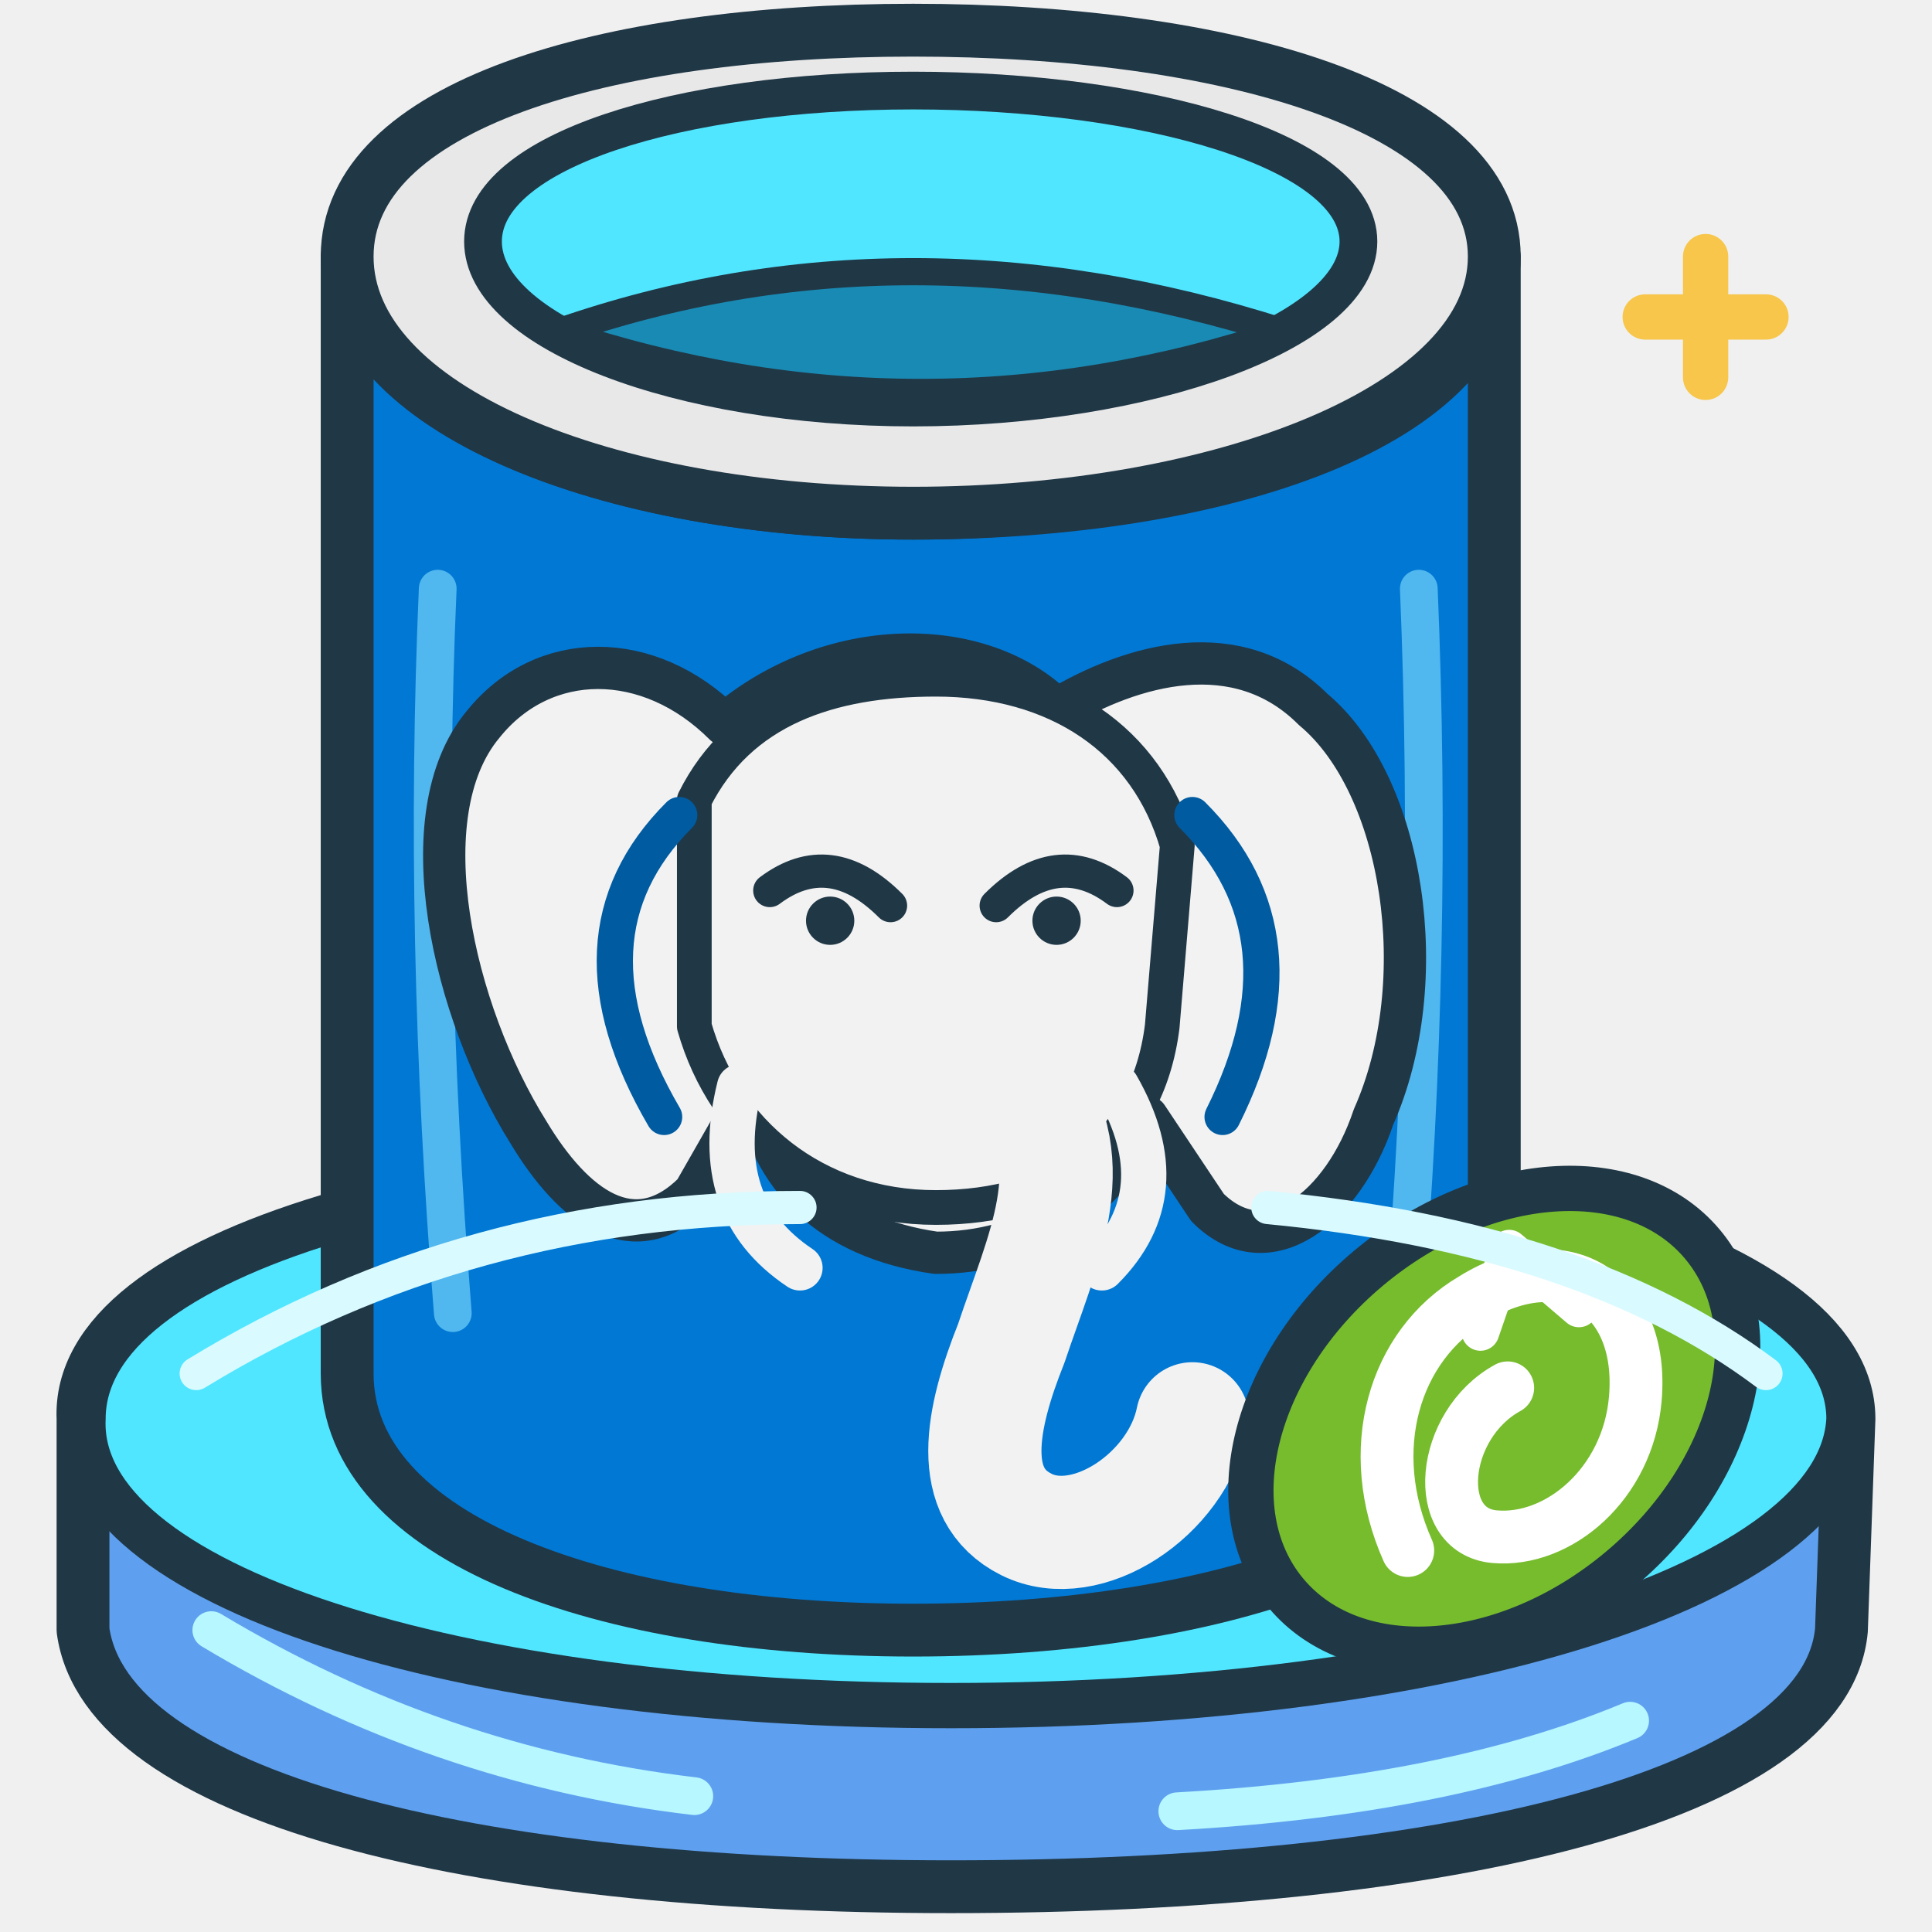
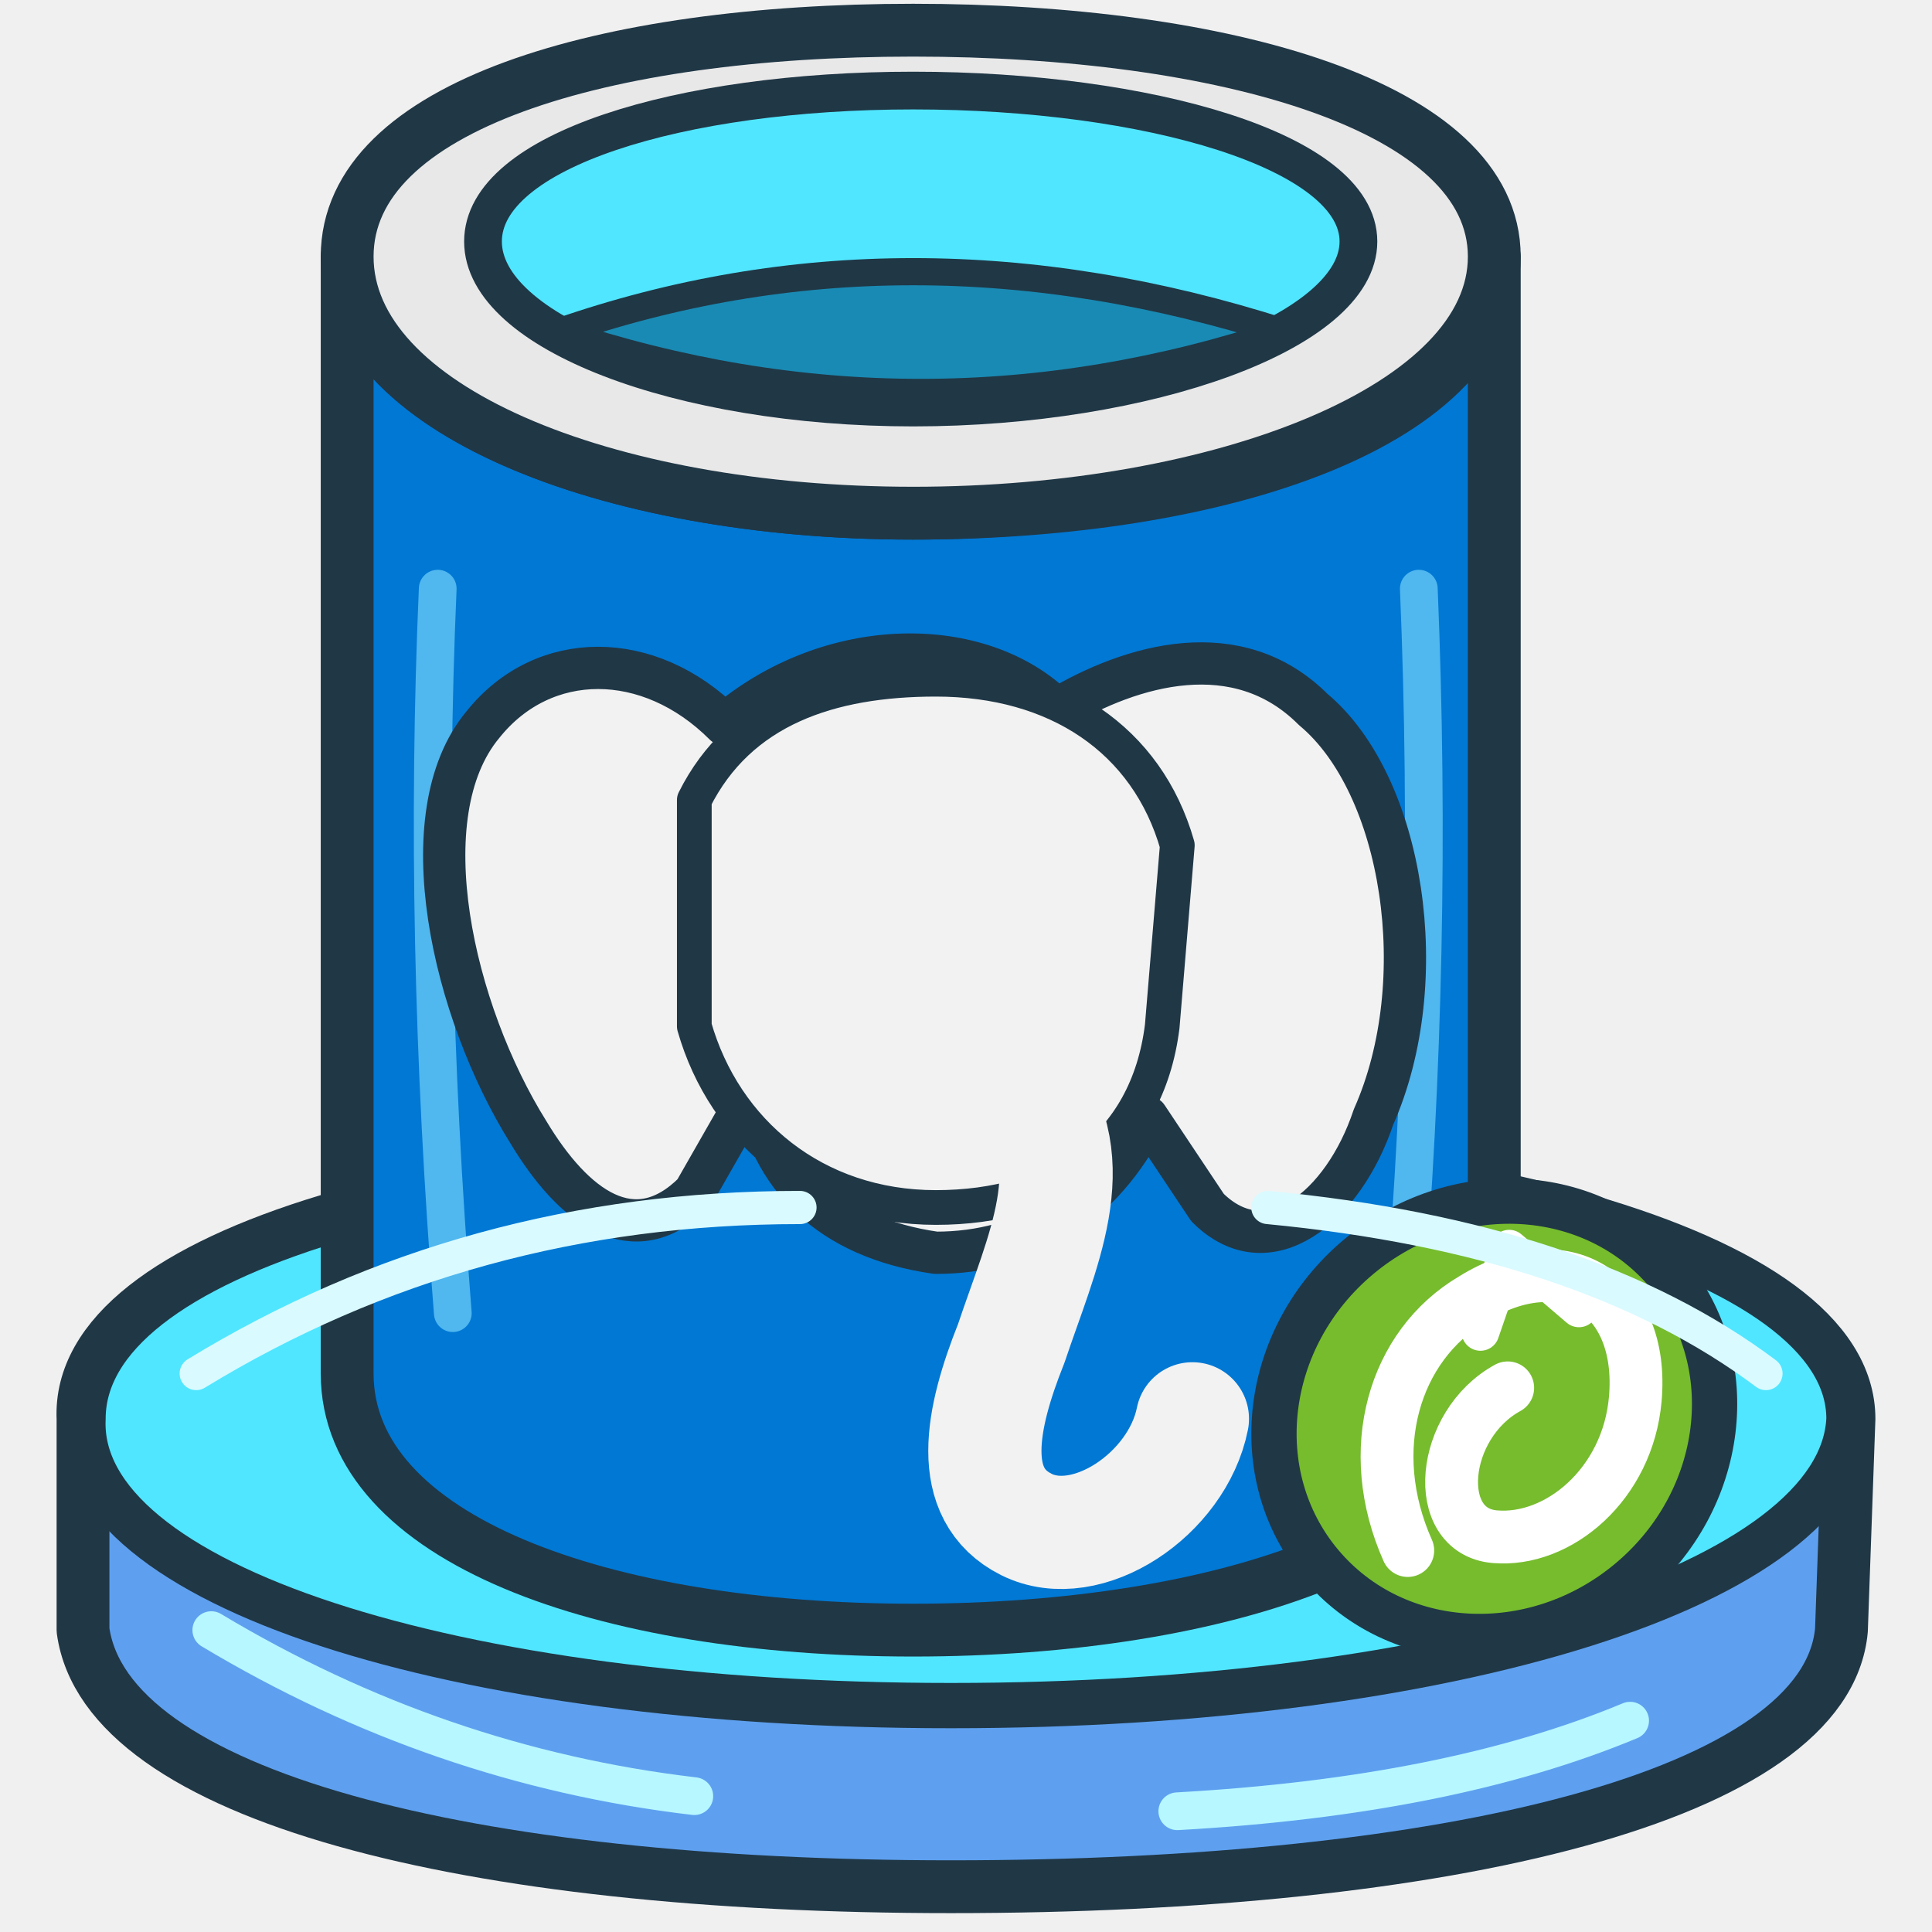
<svg xmlns="http://www.w3.org/2000/svg" width="128" height="128" viewBox="0 0 128 128" fill="none" stroke="#203746" stroke-linecap="round" stroke-linejoin="round">
  <path d="M5.5 94            C5 83 30 76 63 76            C96 76 122.5 83 122.5 94            L122 108            C121 119 96 125 63 125            C31 125 7 119 5.5 108Z" fill="#5EA0EF" stroke-width="3.5" />
  <path d="M5.5 94            C5.5 83 30 76 63 76            C96 76 122.5 83 122.5 94            C122 105 96 113 63 113            C30 113 5 105 5.5 94Z" fill="#50E6FF" stroke-width="3" />
  <path d="M23 17            C23 27 40 34 60.5 34            C81 34 99 28 99 17            L99 91            C99 102 81 108 60.5 108            C40 108 23 102 23 91Z" fill="#0078D4" stroke-width="3.5" />
  <path d="M29 39 Q28 62 30 87            M94 39 Q95 63 93 87" stroke="#50B7EF" stroke-width="2.5" />
  <path d="M23 17            C23 7 40 2 60.5 2            C81 2 99 7 99 17            C99 27 81 34 60.5 34            C40 34 23 27 23 17Z" fill="#E8E8E8" stroke-width="3.5" />
  <path d="M32 16            C32 10 45 6 60.5 6            C76 6 90 10 90 16            C90 22 76 27 60.5 27            C45 27 32 22 32 16Z" fill="#50E6FF" stroke-width="2.5" />
  <path d="M37 22 Q60 14 85 22            Q61 30 37 22Z" fill="#198AB3" stroke-width="1.8" />
  <g fill="#F2F2F2" stroke-width="2.8">
    <path d="M48 48              C43 43 36 43 32 48              C27 54 30 67 35 75              C38 80 42 83 46 79              L50 72              C51 78 55 82 62 83              C68 83 73 80 76 74              L80 80              C84 84 89 80 91 74              C95 65 93 52 87 47              C82 42 75 44 70 47              C65 42 55 42 48 48Z" />
-     <path d="M46 53              C49 47 55 45 62 45              C70 45 76 49 78 56              L77 68              C76 76 70 80 62 80              C54 80 48 75 46 68Z" fill="#F2F2F2" stroke-width="2.3" />
+     <path d="M46 53              C49 47 55 45 62 45              C70 45 76 49 78 56              L77 68              C76 76 70 80 62 80              C54 80 48 75 46 68Z" stroke-width="2.3" />
    <path d="M57 72              C60 75 65 76 68 72              C72 77 69 83 67 89              C65 94 64 99 68 101              C72 103 78 99 79 94" fill="none" stroke="#F2F2F2" stroke-width="7.5" />
  </g>
-   <path d="M45 54 Q37 62 44 74            M79 54 Q87 62 81 74" stroke="#005BA1" stroke-width="2.4" />
-   <path d="M51 59 Q55 56 59 60            M66 60 Q70 56 74 59" stroke="#203746" stroke-width="2.2" />
-   <circle cx="55" cy="61" r="1.6" fill="#203746" stroke="none" />
-   <circle cx="70" cy="61" r="1.6" fill="#203746" stroke="none" />
-   <path d="M49 72 Q47 80 53 84            M74 72 Q78 79 73 84" stroke="#F2F2F2" stroke-width="3" />
  <g transform="rotate(-40 99 94)">
-     <ellipse cx="99" cy="94" rx="18" ry="13" fill="#76BC2D" stroke-width="3" />
+     <ellipse cx="99" cy="94" rx="15" ry="14" fill="#76BC2D" stroke-width="3" />
    <path d="M89 97              C91 90 97 86 103 87              C110 88 112 94 107 99              C103 103 97 103 94 100              C91 97 96 92 101 93" stroke="#FFFFFF" stroke-width="3.5" />
    <path d="M102 89 L107 86 L108 92" stroke="#FFFFFF" stroke-width="2.5" />
  </g>
-   <path d="M113 17 L113 25            M109 21 L117 21" stroke="#F7C64A" stroke-width="3" />
  <path d="M13 91 Q31 80 53 80            M84 80 Q105 82 117 91" stroke="#D9FAFF" stroke-width="2.2" />
  <path d="M14 108 Q29 117 46 119            M78 120 Q96 119 108 114" stroke="#B7F7FF" stroke-width="2.5" />
</svg>
